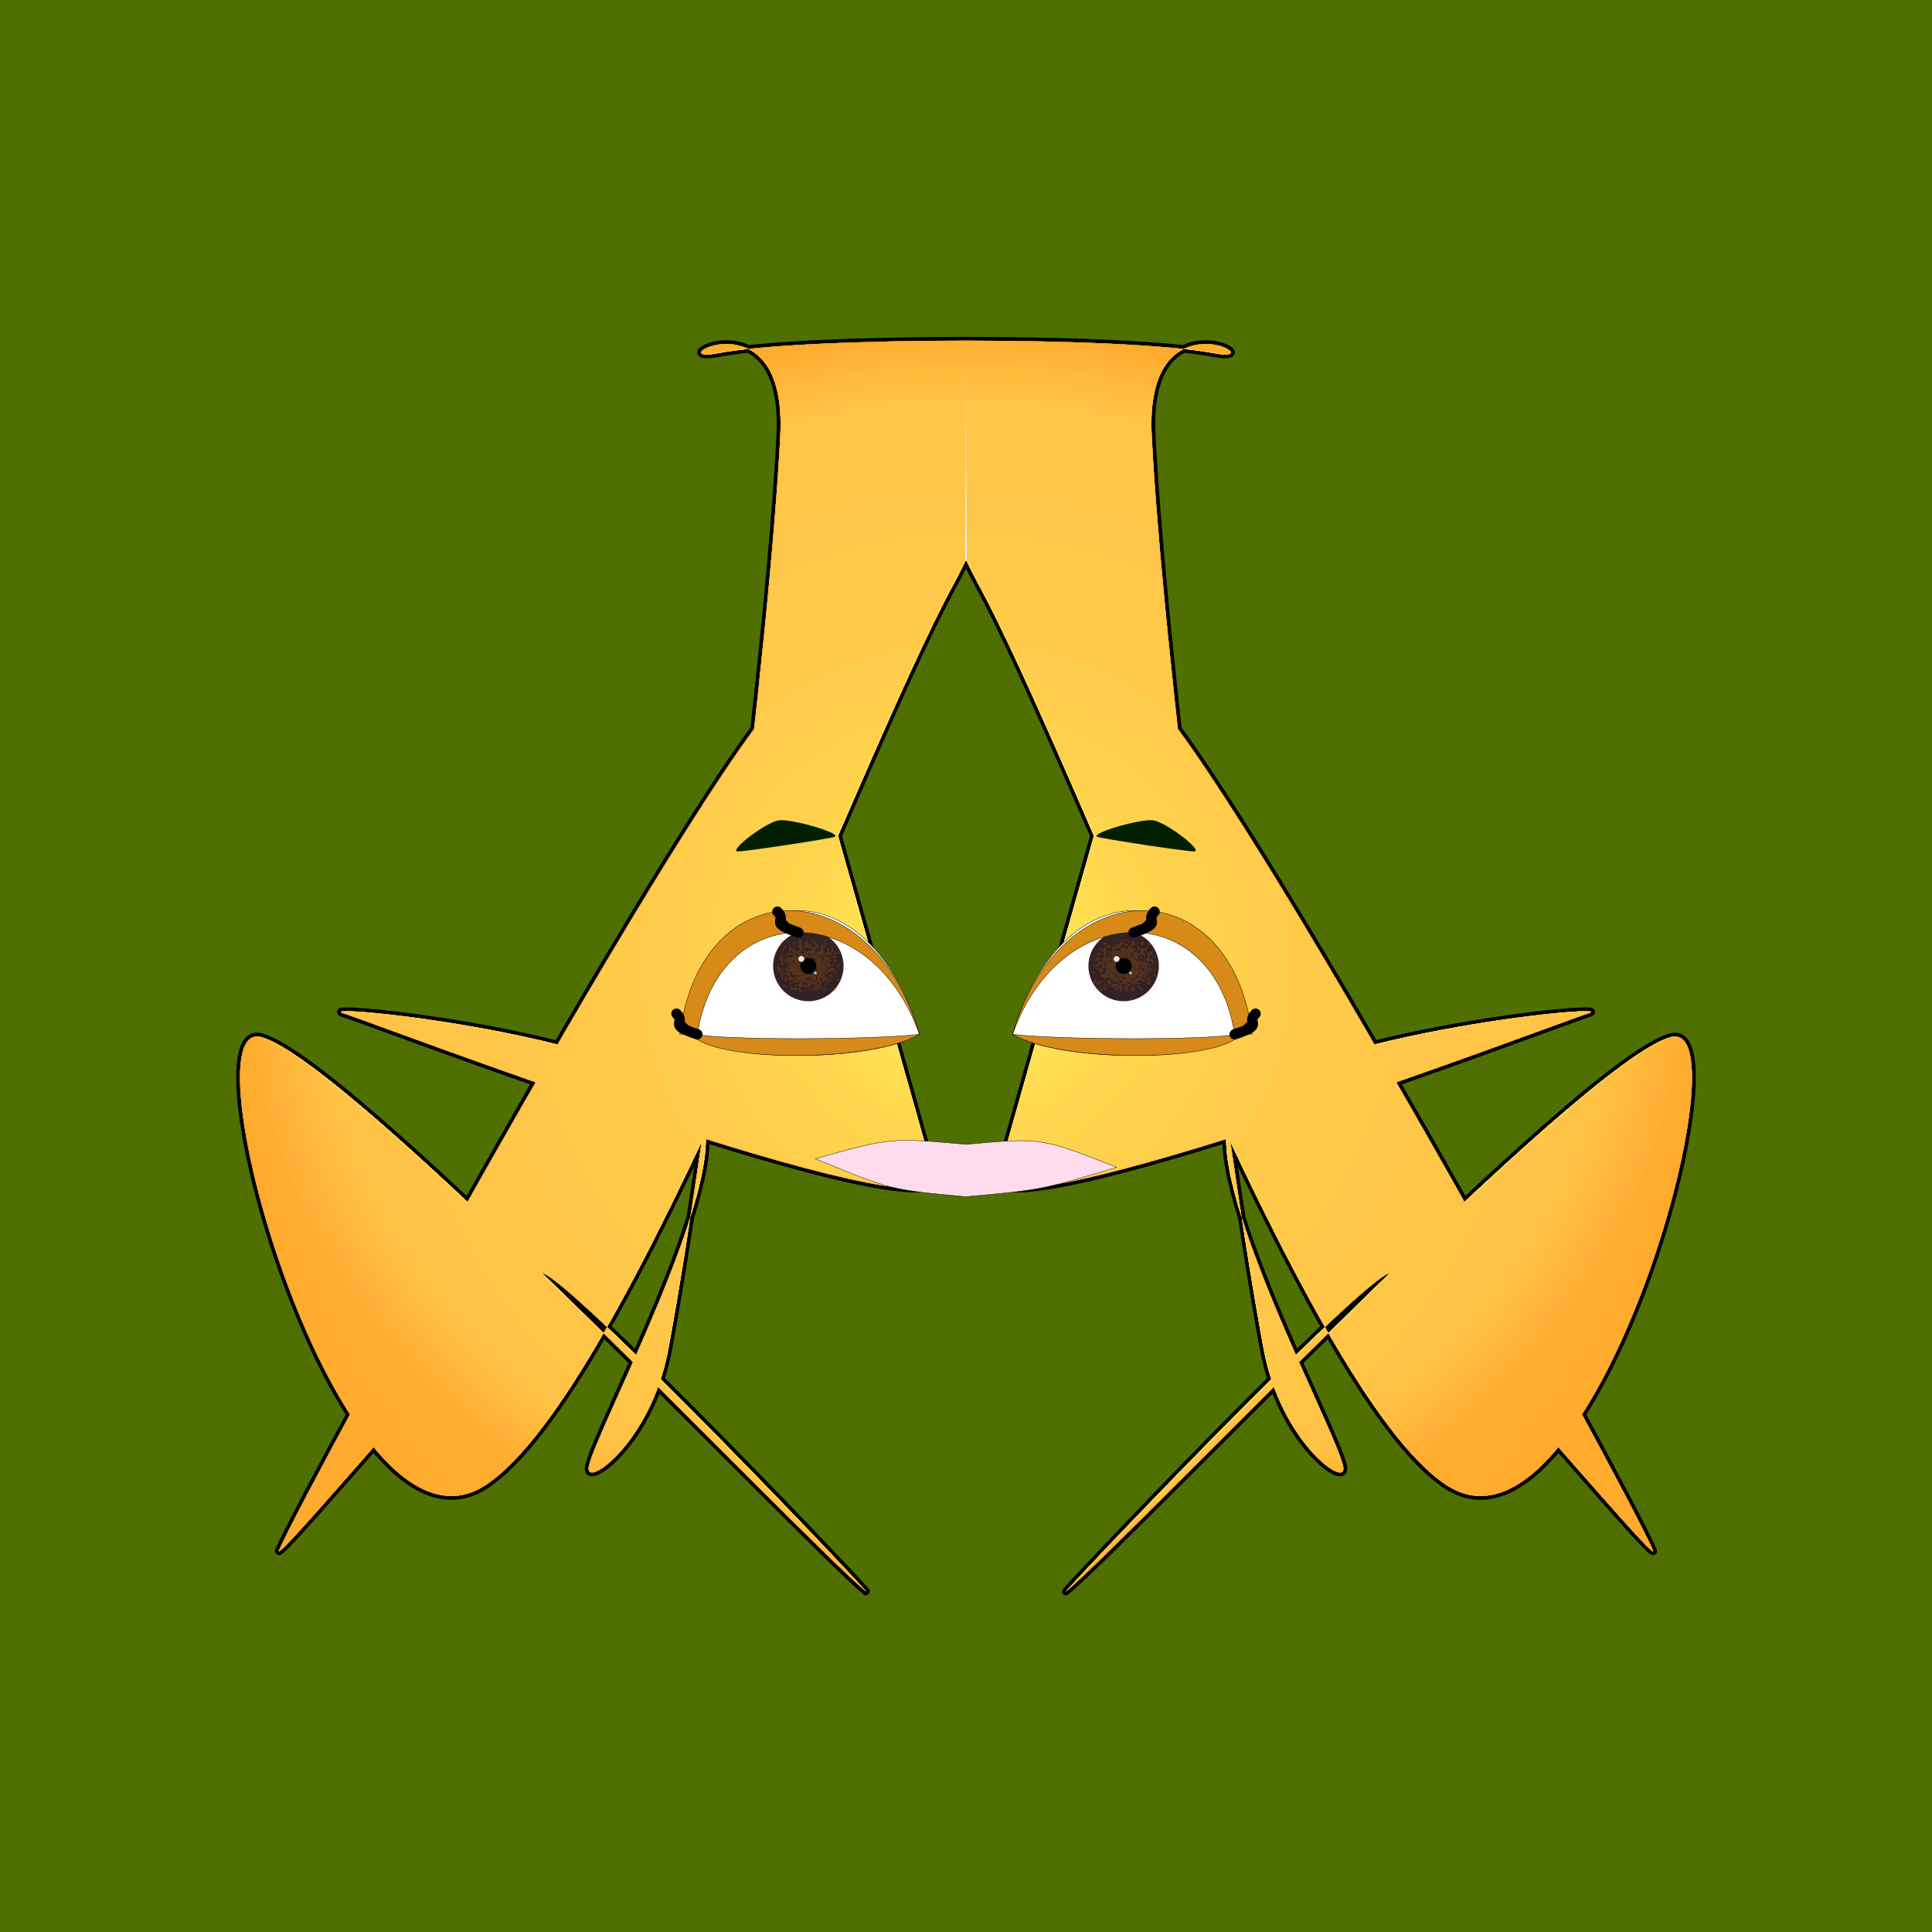
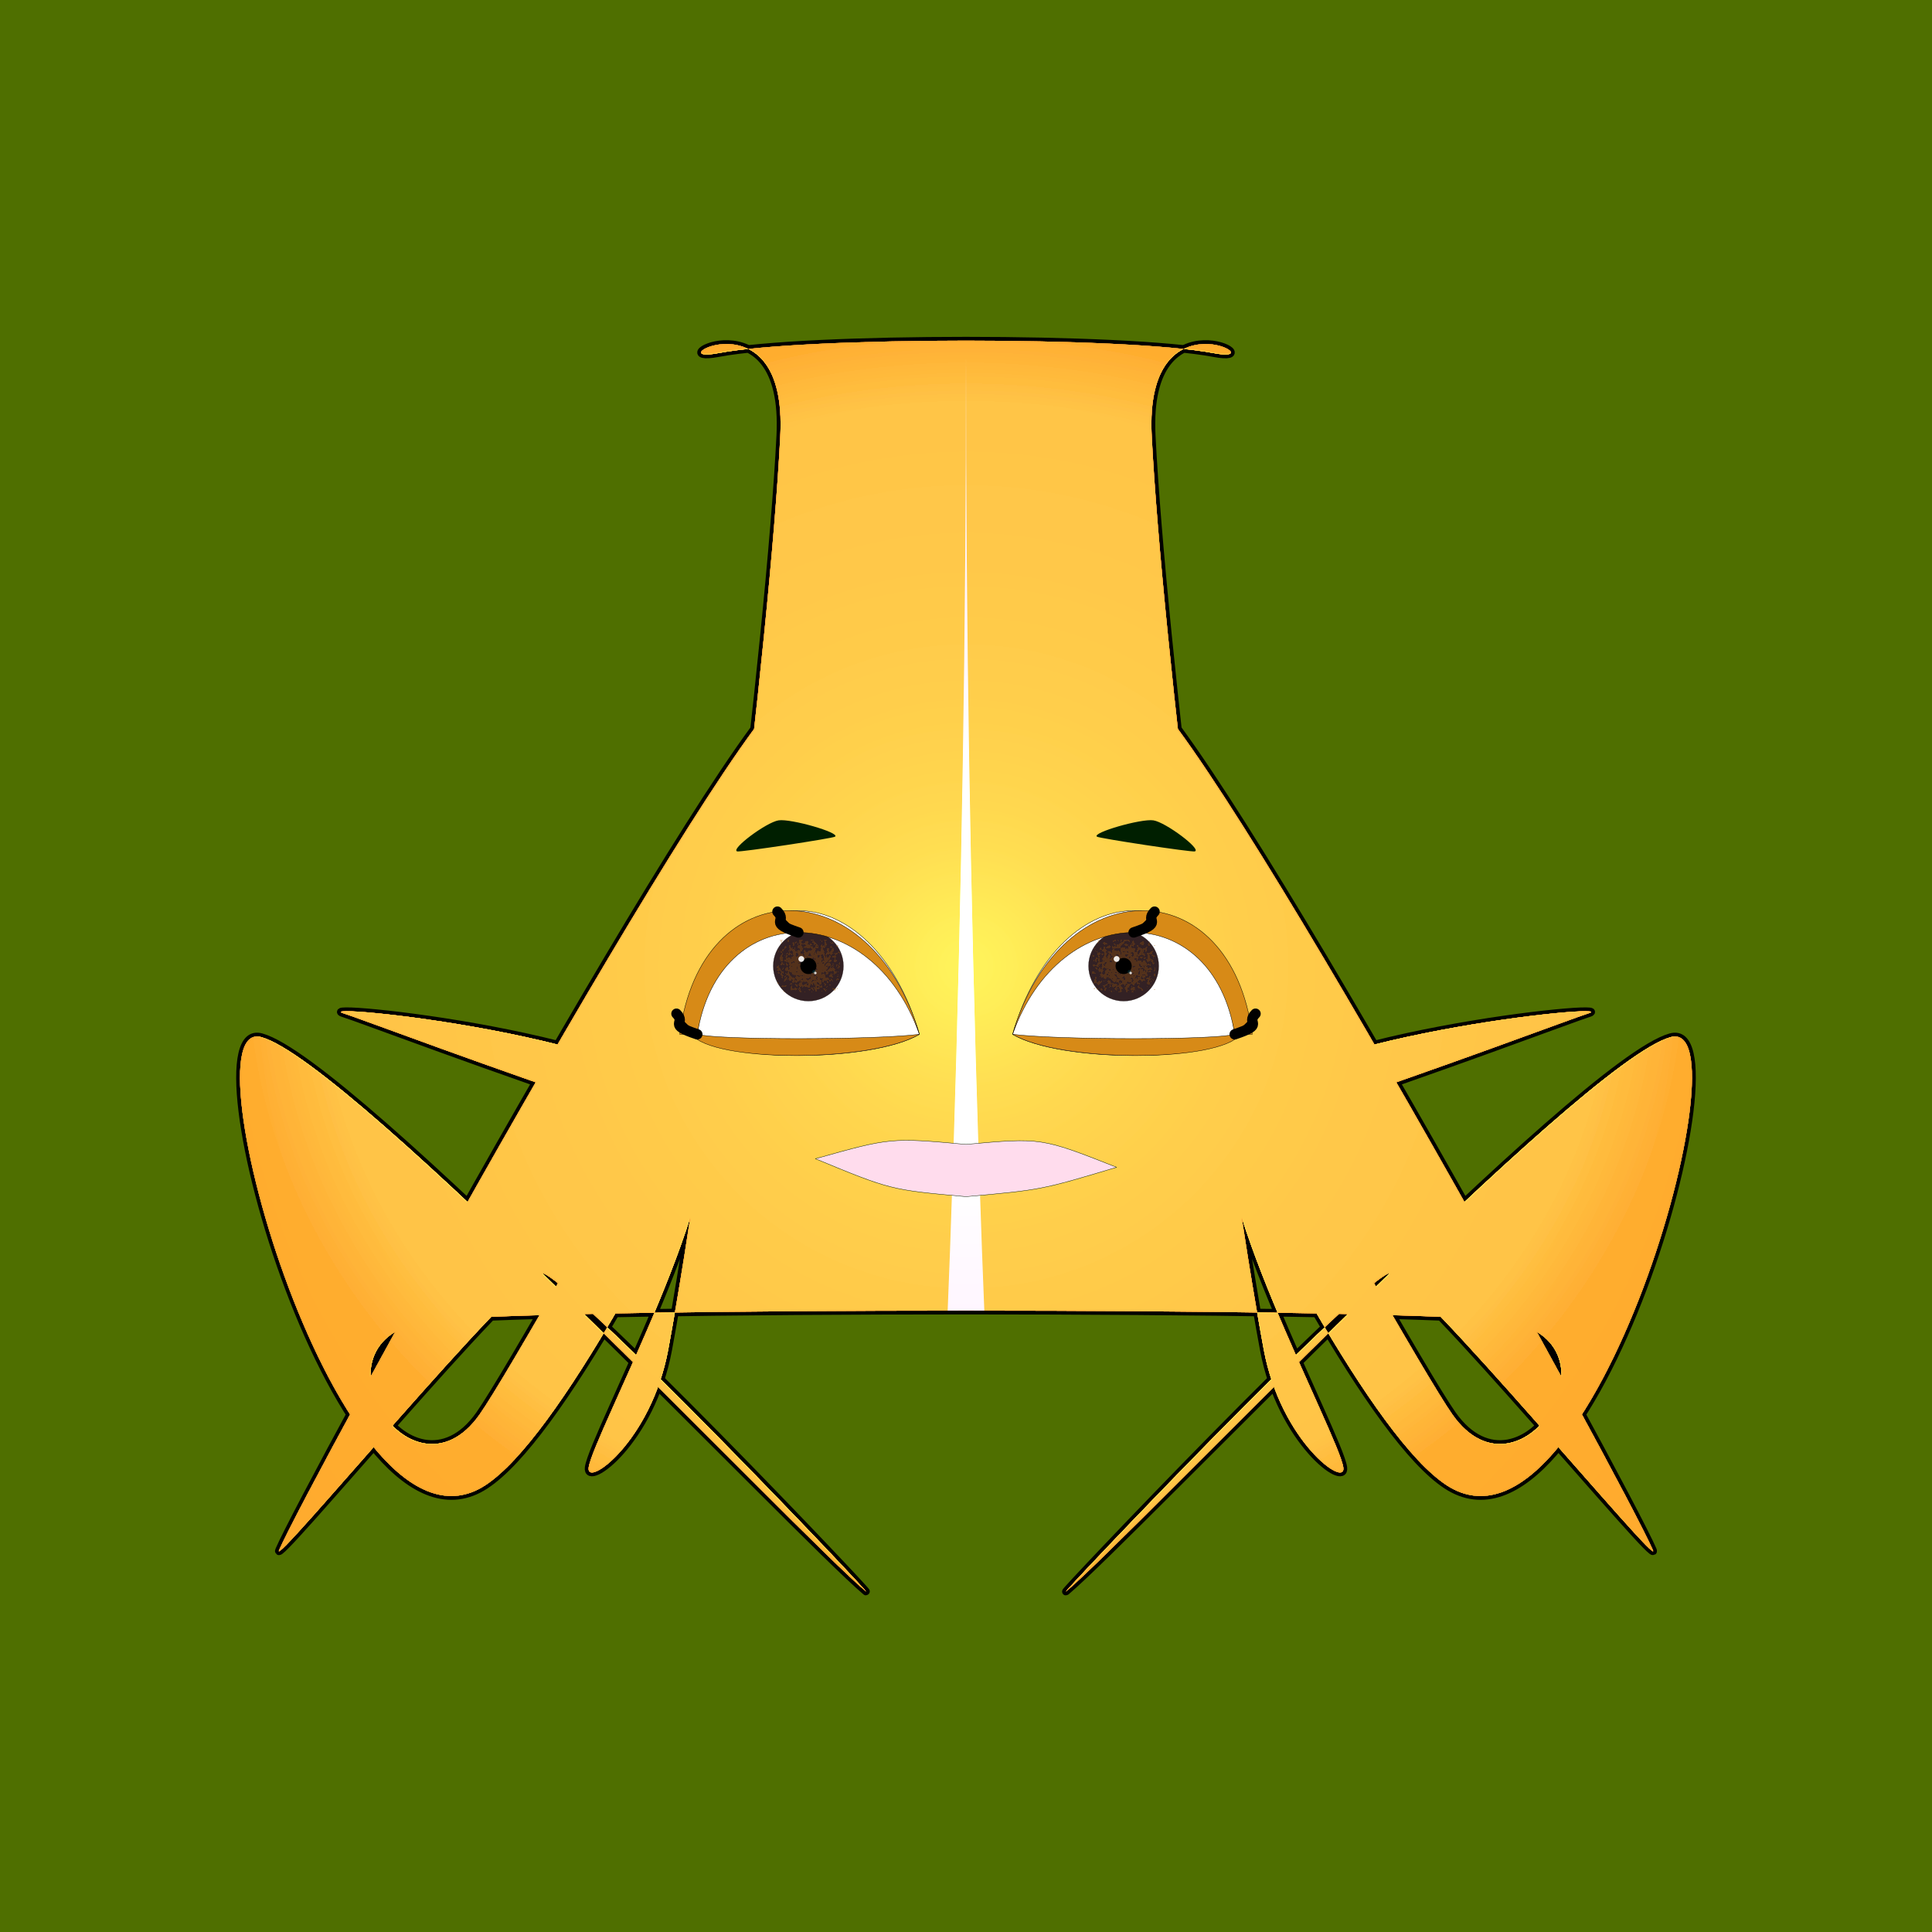
<svg xmlns="http://www.w3.org/2000/svg" viewBox="0 0 10000 10000">
  <rect width="10000" height="10000" fill="#4f6f00" />
  <g transform="translate(0,-59.2) scale(1, 1)">
    <defs>
      <mask id="av-pattern">
        <g>
          <g transform="translate(0, 0)">
            <g transform="scale(1 1) rotate(0 5000 5000)">
              <path d="M 0, 8381.51 C -85686.27 8381.51, 5000 92594.01, 5000 1907.74C 5000 92594.01, 95686.27 8381.51, 10000 8381.51Z" fill="#efefef" />
            </g>
          </g>
        </g>
      </mask>
      <radialGradient id="av-gradox" cx="50%" cy="50%" r="50%" fx="50%" fy="50%" spreadMethod="pad">
        <stop offset="89%" stop-color="#ffb23f" />
        <stop offset="100%" stop-color="#eb9e2b" />
      </radialGradient>
      <filter id="av-light">
        <feDiffuseLighting in="SourceGraphic" result="light" lighting-color="white">
          <fePointLight x="5000" y="5059.21" z="476.19" />
        </feDiffuseLighting>
        <feComposite in="SourceGraphic" in2="light" operator="arithmetic" k1="0.9" k2="1.1" k3="0" k4="0" />
      </filter>
-       <path id="av-bp" d="M6281.82,1887.03C5828.79 1800.74, 4171.21 1800.74, 3718.18 1887.03C3388.3 1949.86, 4076.79 1555.8, 4038.64 2314.3C3984.72 3386.31, 3664.93 5934.73, 3458.77 7044.8C3370.28 7521.29, 3031.78 7764.1, 3046.76 7655.19C3069.8 7487.63, 3800.47 6146.58, 3626.63 5824.03C3410.57 5423.15, 1571.95 5242.73, 1780.2 5305.2C1910.65 5344.34, 4597.9 6372.9, 4847.4 6190.26C4847.4 6190.26, 4114.94 3596.11, 4114.94 3596.11C3754.63 3796.46, 1583.44 7759.31, 1444.49 8082.46C1393.03 8202.14, 2683.51 6639.67, 2802.6 6648.05C2936.57 6657.47, 4545.13 8349.95, 4481.17 8296.09C4135.81 8005.26, 1821.9 5558.14, 1352.93 5427.27C939.93 5312.02, 1760.31 8239.79, 2512.67 7746.75C3254.49 7260.62, 4411.8 4043.22, 4938.96 3077.28C5466.12 2111.34, 4533.88 2111.34, 5061.04 3077.28C5588.2 4043.22, 6745.51 7260.62, 7487.33 7746.75C8239.69 8239.79, 9060.07 5312.02, 8647.07 5427.27C8178.1 5558.14, 5864.19 8005.26, 5518.83 8296.09C5454.87 8349.95, 7063.43 6657.47, 7197.4 6648.05C7316.49 6639.67, 8606.97 8202.14, 8555.51 8082.46C8416.56 7759.31, 6245.37 3796.46, 5885.06 3596.11C5885.06 3596.11, 5152.6 6190.26, 5152.6 6190.26C5402.1 6372.9, 8089.35 5344.34, 8219.8 5305.2C8428.05 5242.73, 6589.43 5423.15, 6373.37 5824.03C6199.53 6146.58, 6930.2 7487.63, 6953.24 7655.19C6968.22 7764.1, 6629.72 7521.29, 6541.23 7044.8C6335.07 5934.73, 6015.28 3386.31, 5961.36 2314.3C5923.21 1555.8, 6611.7 1949.86, 6281.82 1887.03" />
+       <path id="av-bp" d="M6281.82,1887.03C5828.79 1800.74, 4171.21 1800.74, 3718.18 1887.03C3388.3 1949.86, 4076.79 1555.8, 4038.64 2314.3C3984.72 3386.31, 3664.93 5934.73, 3458.77 7044.8C3370.28 7521.29, 3031.78 7764.1, 3046.76 7655.19C3069.8 7487.63, 3800.47 6146.58, 3626.63 5824.03C3410.57 5423.15, 1571.95 5242.73, 1780.2 5305.2C1910.65 5344.34, 4597.9 6372.9, 4847.4 6190.26C4847.4 6190.26, 4114.94 3596.11, 4114.94 3596.11C3754.63 3796.46, 1583.44 7759.31, 1444.49 8082.46C1393.03 8202.14, 2683.51 6639.67, 2802.6 6648.05C2936.57 6657.47, 4545.13 8349.95, 4481.17 8296.09C4135.81 8005.26, 1821.9 5558.14, 1352.93 5427.27C939.93 5312.02, 1760.31 8239.79, 2512.67 7746.75C3254.49 7260.62, 4945.27 3153.04, 4938.96 3077.28C4935.85 3039.94, 2755.99 6991.54, 2482.15 7380.51C2121.42 7892.91, 1546.14 6957.79, 2253.25 6892.2C2960.36 6826.61, 7039.64 6826.61, 7746.75 6892.2C8453.86 6957.79, 7878.58 7892.91, 7517.85 7380.51C7244.01 6991.54, 5064.15 3039.94, 5061.04 3077.28C5054.73 3153.04, 6745.51 7260.62, 7487.33 7746.75C8239.69 8239.79, 9060.07 5312.02, 8647.07 5427.27C8178.1 5558.14, 5864.19 8005.26, 5518.83 8296.09C5454.87 8349.95, 7063.43 6657.47, 7197.4 6648.05C7316.49 6639.67, 8606.97 8202.14, 8555.51 8082.46C8416.56 7759.31, 6245.37 3796.46, 5885.06 3596.11C5885.06 3596.11, 5152.6 6190.26, 5152.6 6190.26C5402.1 6372.9, 8089.35 5344.34, 8219.8 5305.2C8428.05 5242.73, 6589.43 5423.15, 6373.37 5824.03C6199.53 6146.58, 6930.2 7487.63, 6953.24 7655.19C6968.22 7764.1, 6629.72 7521.29, 6541.23 7044.8C6335.07 5934.73, 6015.28 3386.31, 5961.36 2314.3C5923.21 1555.8, 6611.7 1949.86, 6281.82 1887.03" />
    </defs>
    <use href="#av-bp" stroke-width="39.22" stroke="#000000" fill="#ffb23f" />
    <g filter="url(#av-light)">
      <use href="#av-bp" fill="#ffb23f" />
      <use href="#av-bp" fill="url(#av-gradox)" />
      <use href="#av-bp" fill="#ffdced" mask="url(#av-pattern)" />
    </g>
    <g id="av-face">
      <defs>
        <clipPath id="av-eye-left-clip">
          <path d="M3609.21 5412.75 C3719.66 4559.21,4510.86 4559.21,4758.81 5412.75 C4510.86 5559.21,3719.66 5559.21,3609.21 5412.75 Z" />
        </clipPath>
        <clipPath id="av-eye-right-clip">
          <path d="M6390.79 5412.75 C6280.34 4559.21,5489.14 4559.21,5241.19 5412.75 C5489.14 5559.21,6280.34 5559.21,6390.79 5412.75 Z" />
        </clipPath>
        <filter id="av-eye-noise">
          <feTurbulence type="fractalNoise" stitchTiles="stitch" baseFrequency="0.065 0.051" numOctaves="5" seed="219" result="warp" />
          <feDisplacementMap xChannelSelector="R" yChannelSelector="G" scale="334.12" in="SourceGraphic" in2="warp" />
        </filter>
      </defs>
      <g id="av-mouth" data-family="7">
        <path d="M4220.48 6056.87 C4610.24 5947.34,4610.24 5947.34,5000 5982.51 C5389.76 5947.34,5389.76 5947.34,5779.52 6101.03 C5389.76 6217.9,5389.76 6217.9,5000 6253.07 C4610.24 6217.9,4610.24 6217.9,4220.48 6056.87 Z" fill="#ffdced" stroke="#001f00" stroke-width="1.96" stroke-linejoin="round" />
      </g>
      <g id="av-eye-left" transform="rotate(0,4184.01,5059.21)">
        <path class="av-eyeball" d="M3609.21 5412.75 C3719.66 4559.21,4510.86 4559.21,4758.81 5412.75 C4510.86 5559.21,3719.66 5559.21,3609.21 5412.75 Z" fill="#ffffff" stroke="#000000" stroke-width="1.96" />
        <g clip-path="url(#av-eye-left-clip)">
          <circle class="av-iris" cx="4184.01" cy="5059.21" r="181.76" fill="#332124" stroke="#000000" stroke-width="0.8" />
          <ellipse class="av-iris-shade" cx="4184.01" cy="5059.21" rx="134.72" ry="112.27" fill="#af6200" opacity="0.259" filter="url(#av-eye-noise)" />
          <circle class="av-pupil" cx="4184.01" cy="5059.21" r="41.77" fill="#000000" />
          <circle class="av-highlight" cx="4147.66" cy="5022.86" r="15.15" fill="#ffffff" opacity="0.9" />
          <circle class="av-highlight" cx="4214.3" cy="5089.5" r="9.57" fill="#01637c" opacity="0.3" />
          <circle class="av-highlight" cx="4220.36" cy="5095.56" r="6.49" fill="#ffffff" opacity="0.8" />
        </g>
        <path class="av-upper-lid" d="M3518.34 5412.75 C3628.79 4559.21,4510.86 4559.21,4758.81 5412.75 C4510.86 4709.83,3719.66 4709.83,3609.21 5412.75 Z" fill="#d78a17" stroke="#000000" stroke-width="1.96" />
        <path class="av-lower-lid" d="M3578.92 5412.75 C3689.37 5559.21,4510.86 5559.21,4758.81 5412.75 C4510.86 5442.62,3719.66 5442.62,3609.21 5412.75 Z" fill="#d78a17" stroke="#000000" stroke-width="1.96" />
        <path class="av-lash" d="M3609.21 5412.75 C3448.02 5359.02, 3555.16 5359.89, 3501.43 5306.16" stroke="#000000" stroke-width="53.73" stroke-linecap="round" fill="#000000" />
        <path class="av-lash" d="M4132.45 4885.56 C3971.26 4831.83, 4077.81 4831.65, 4024.08 4777.92" stroke="#000000" stroke-width="53.73" stroke-linecap="round" fill="#000000" />
      </g>
      <g id="av-eye-right" transform="rotate(0,5815.99,5059.21)">
        <path class="av-eyeball" d="M6390.79 5412.75 C6280.34 4559.21,5489.14 4559.21,5241.19 5412.75 C5489.14 5559.21,6280.34 5559.21,6390.79 5412.75 Z" fill="#ffffff" stroke="#000000" stroke-width="1.96" />
        <g clip-path="url(#av-eye-right-clip)">
          <circle class="av-iris" cx="5815.99" cy="5059.21" r="181.76" fill="#332124" stroke="#000000" stroke-width="0.8" />
          <ellipse class="av-iris-shade" cx="5815.99" cy="5059.21" rx="134.72" ry="112.27" fill="#af6200" opacity="0.259" filter="url(#av-eye-noise)" />
          <circle class="av-pupil" cx="5815.99" cy="5059.21" r="41.77" fill="#000000" />
          <circle class="av-highlight" cx="5779.64" cy="5022.86" r="15.15" fill="#ffffff" opacity="0.9" />
          <circle class="av-highlight" cx="5846.28" cy="5089.5" r="9.57" fill="#01637c" opacity="0.3" />
          <circle class="av-highlight" cx="5852.34" cy="5095.56" r="6.49" fill="#ffffff" opacity="0.8" />
        </g>
        <path class="av-upper-lid" d="M6481.66 5412.75 C6371.21 4559.21,5489.14 4559.21,5241.19 5412.75 C5489.14 4709.83,6280.34 4709.83,6390.79 5412.75 Z" fill="#d78a17" stroke="#000000" stroke-width="1.96" />
        <path class="av-lower-lid" d="M6421.08 5412.75 C6310.63 5559.21,5489.14 5559.21,5241.19 5412.75 C5489.14 5442.62,6280.34 5442.62,6390.79 5412.75 Z" fill="#d78a17" stroke="#000000" stroke-width="1.96" />
        <path class="av-lash" d="M6390.79 5412.75 C6551.98 5359.02, 6444.84 5359.89, 6498.57 5306.16" stroke="#000000" stroke-width="53.73" stroke-linecap="round" fill="#000000" />
        <path class="av-lash" d="M5867.55 4885.56 C6028.74 4831.83, 5922.19 4831.65, 5975.92 4777.92" stroke="#000000" stroke-width="53.73" stroke-linecap="round" fill="#000000" />
      </g>
      <path id="av-brow-left" d="M4322.42,4389.61C4310.22 4398.75, 3832.29 4470.87, 3815.68 4466.08C3779.02 4455.5, 3966.71 4314.9, 4030.3 4305.3C4093.89 4295.7, 4349.35 4369.43, 4322.42 4389.61" transform="translate(0,0) rotate(0,4069.05,4385.69)" fill="#001f00" />
      <path id="av-brow-right" d="M5677.58,4389.61C5689.78 4398.75, 6167.71 4470.87, 6184.32 4466.08C6220.98 4455.5, 6033.29 4314.9, 5969.7 4305.3C5906.11 4295.7, 5650.65 4369.43, 5677.58 4389.61" transform="translate(0,0) rotate(0,5930.95,4385.69)" fill="#001f00" />
    </g>
  </g>
</svg>
